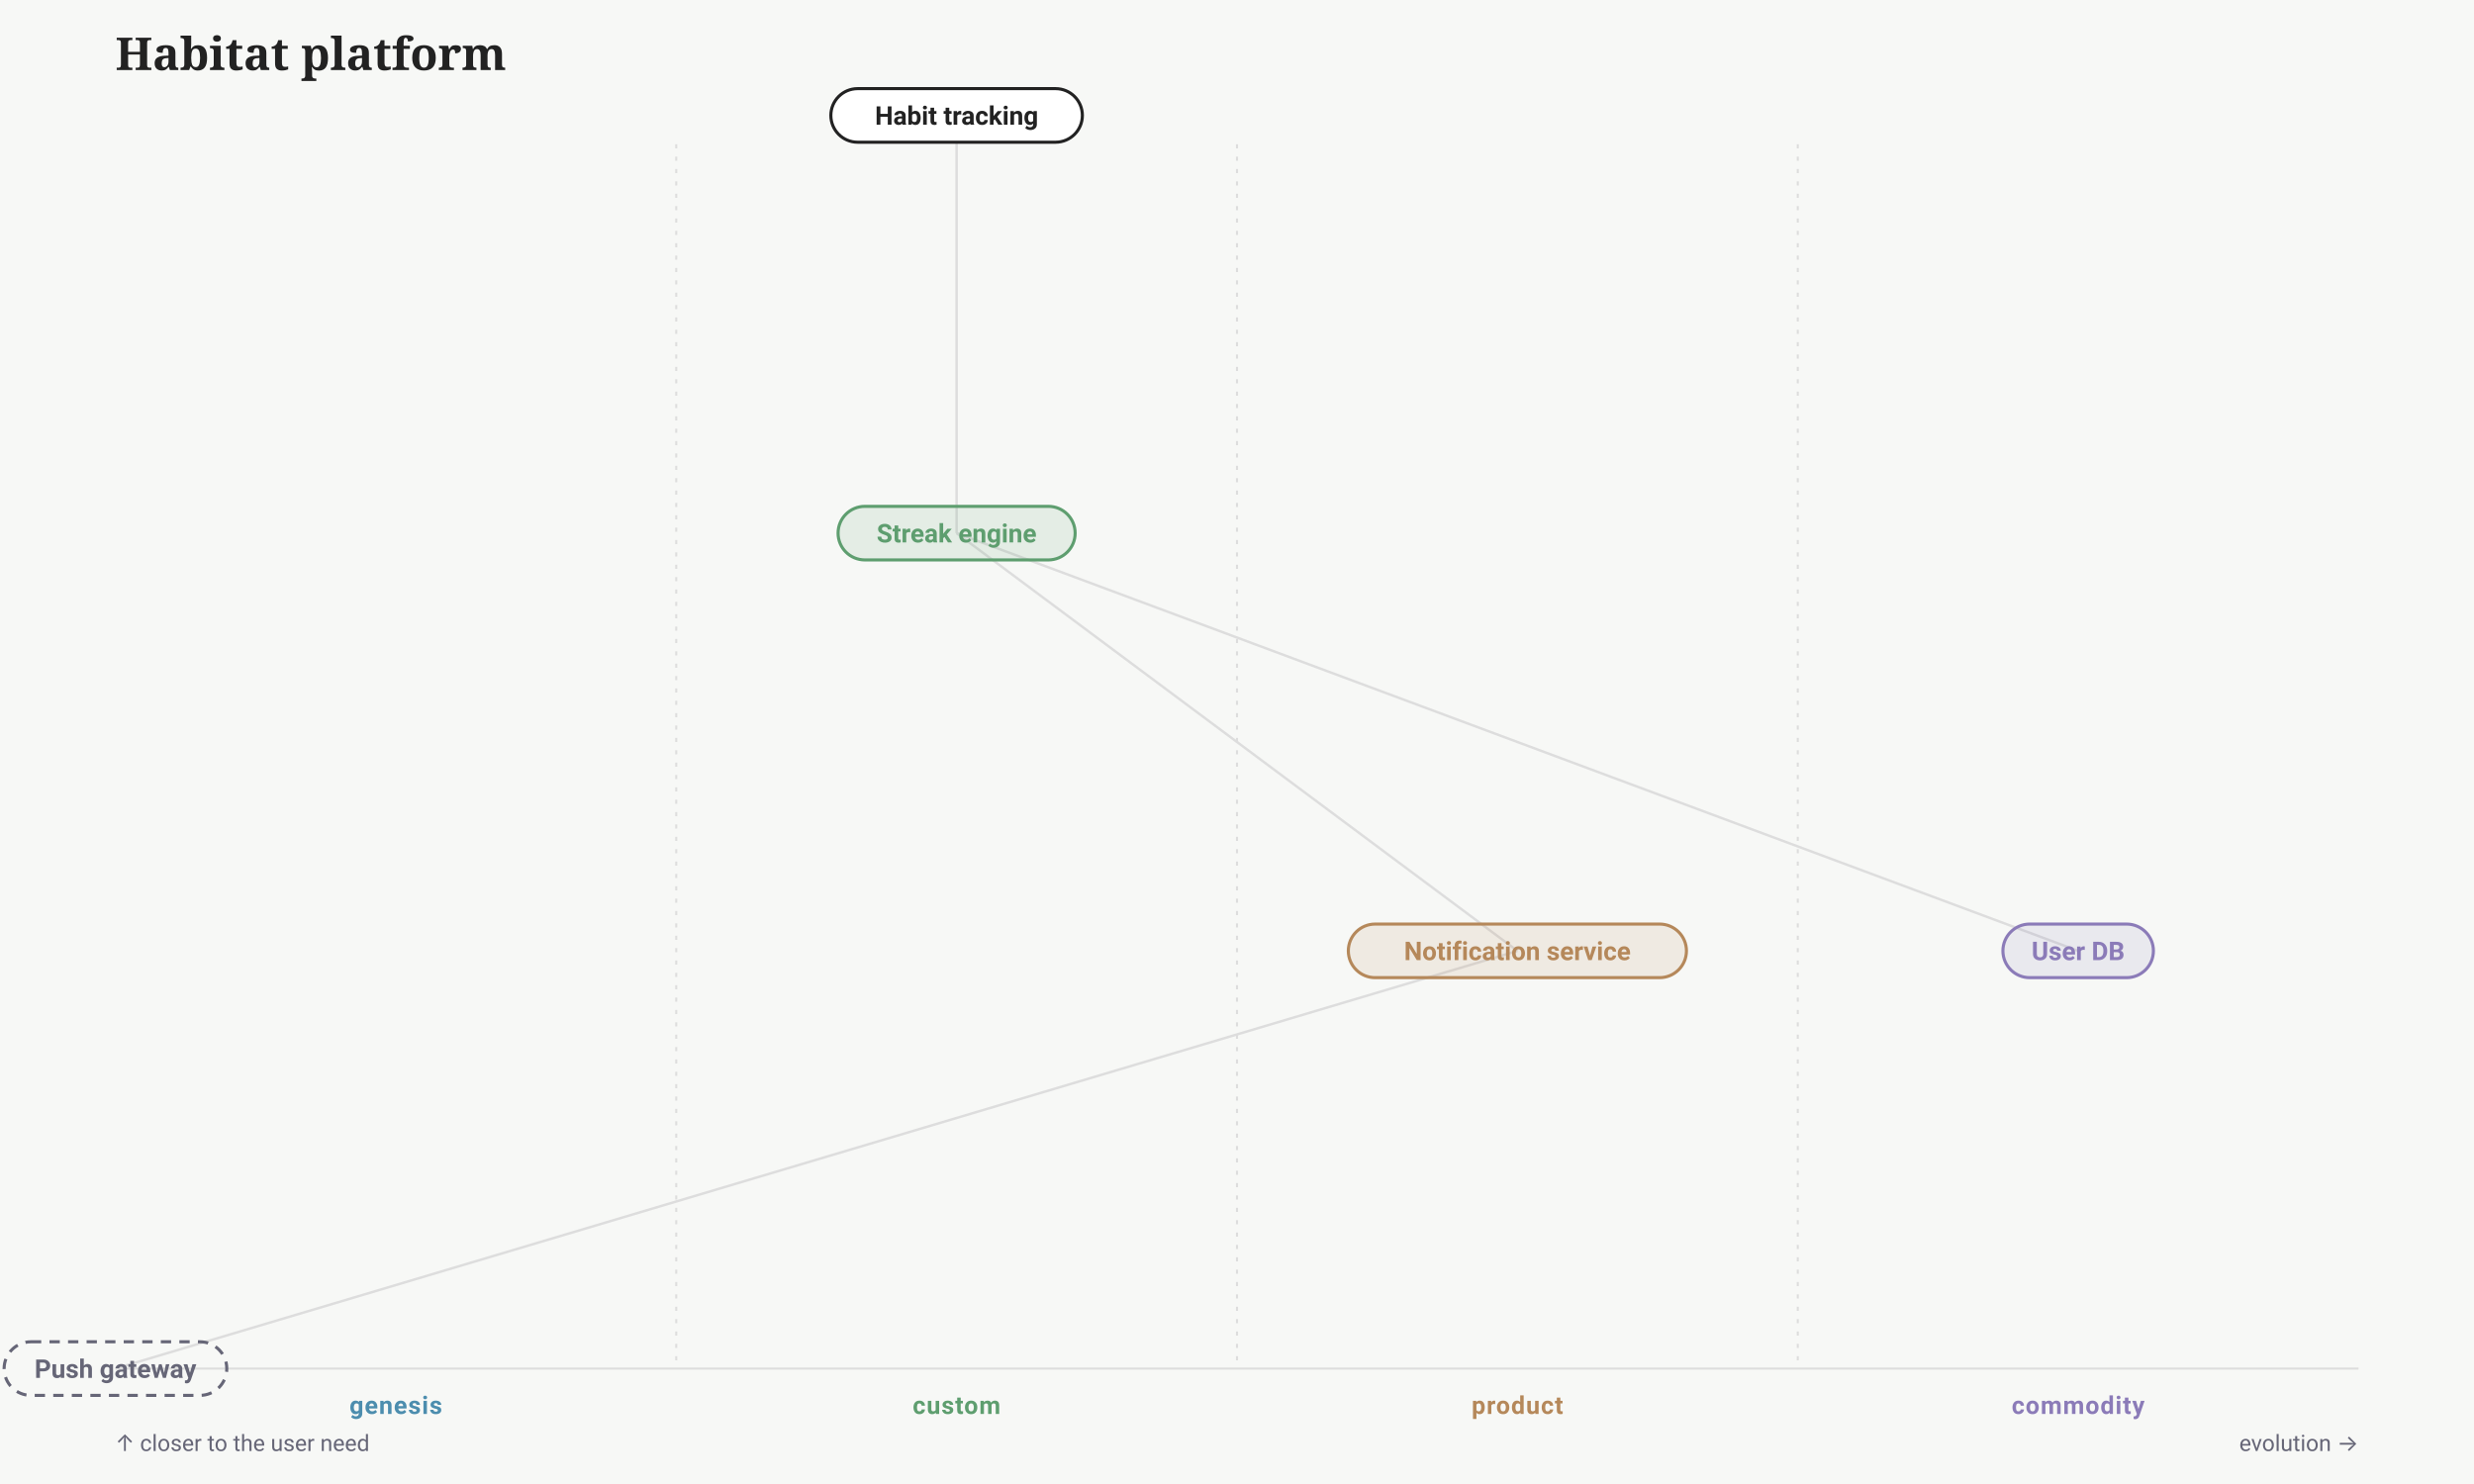
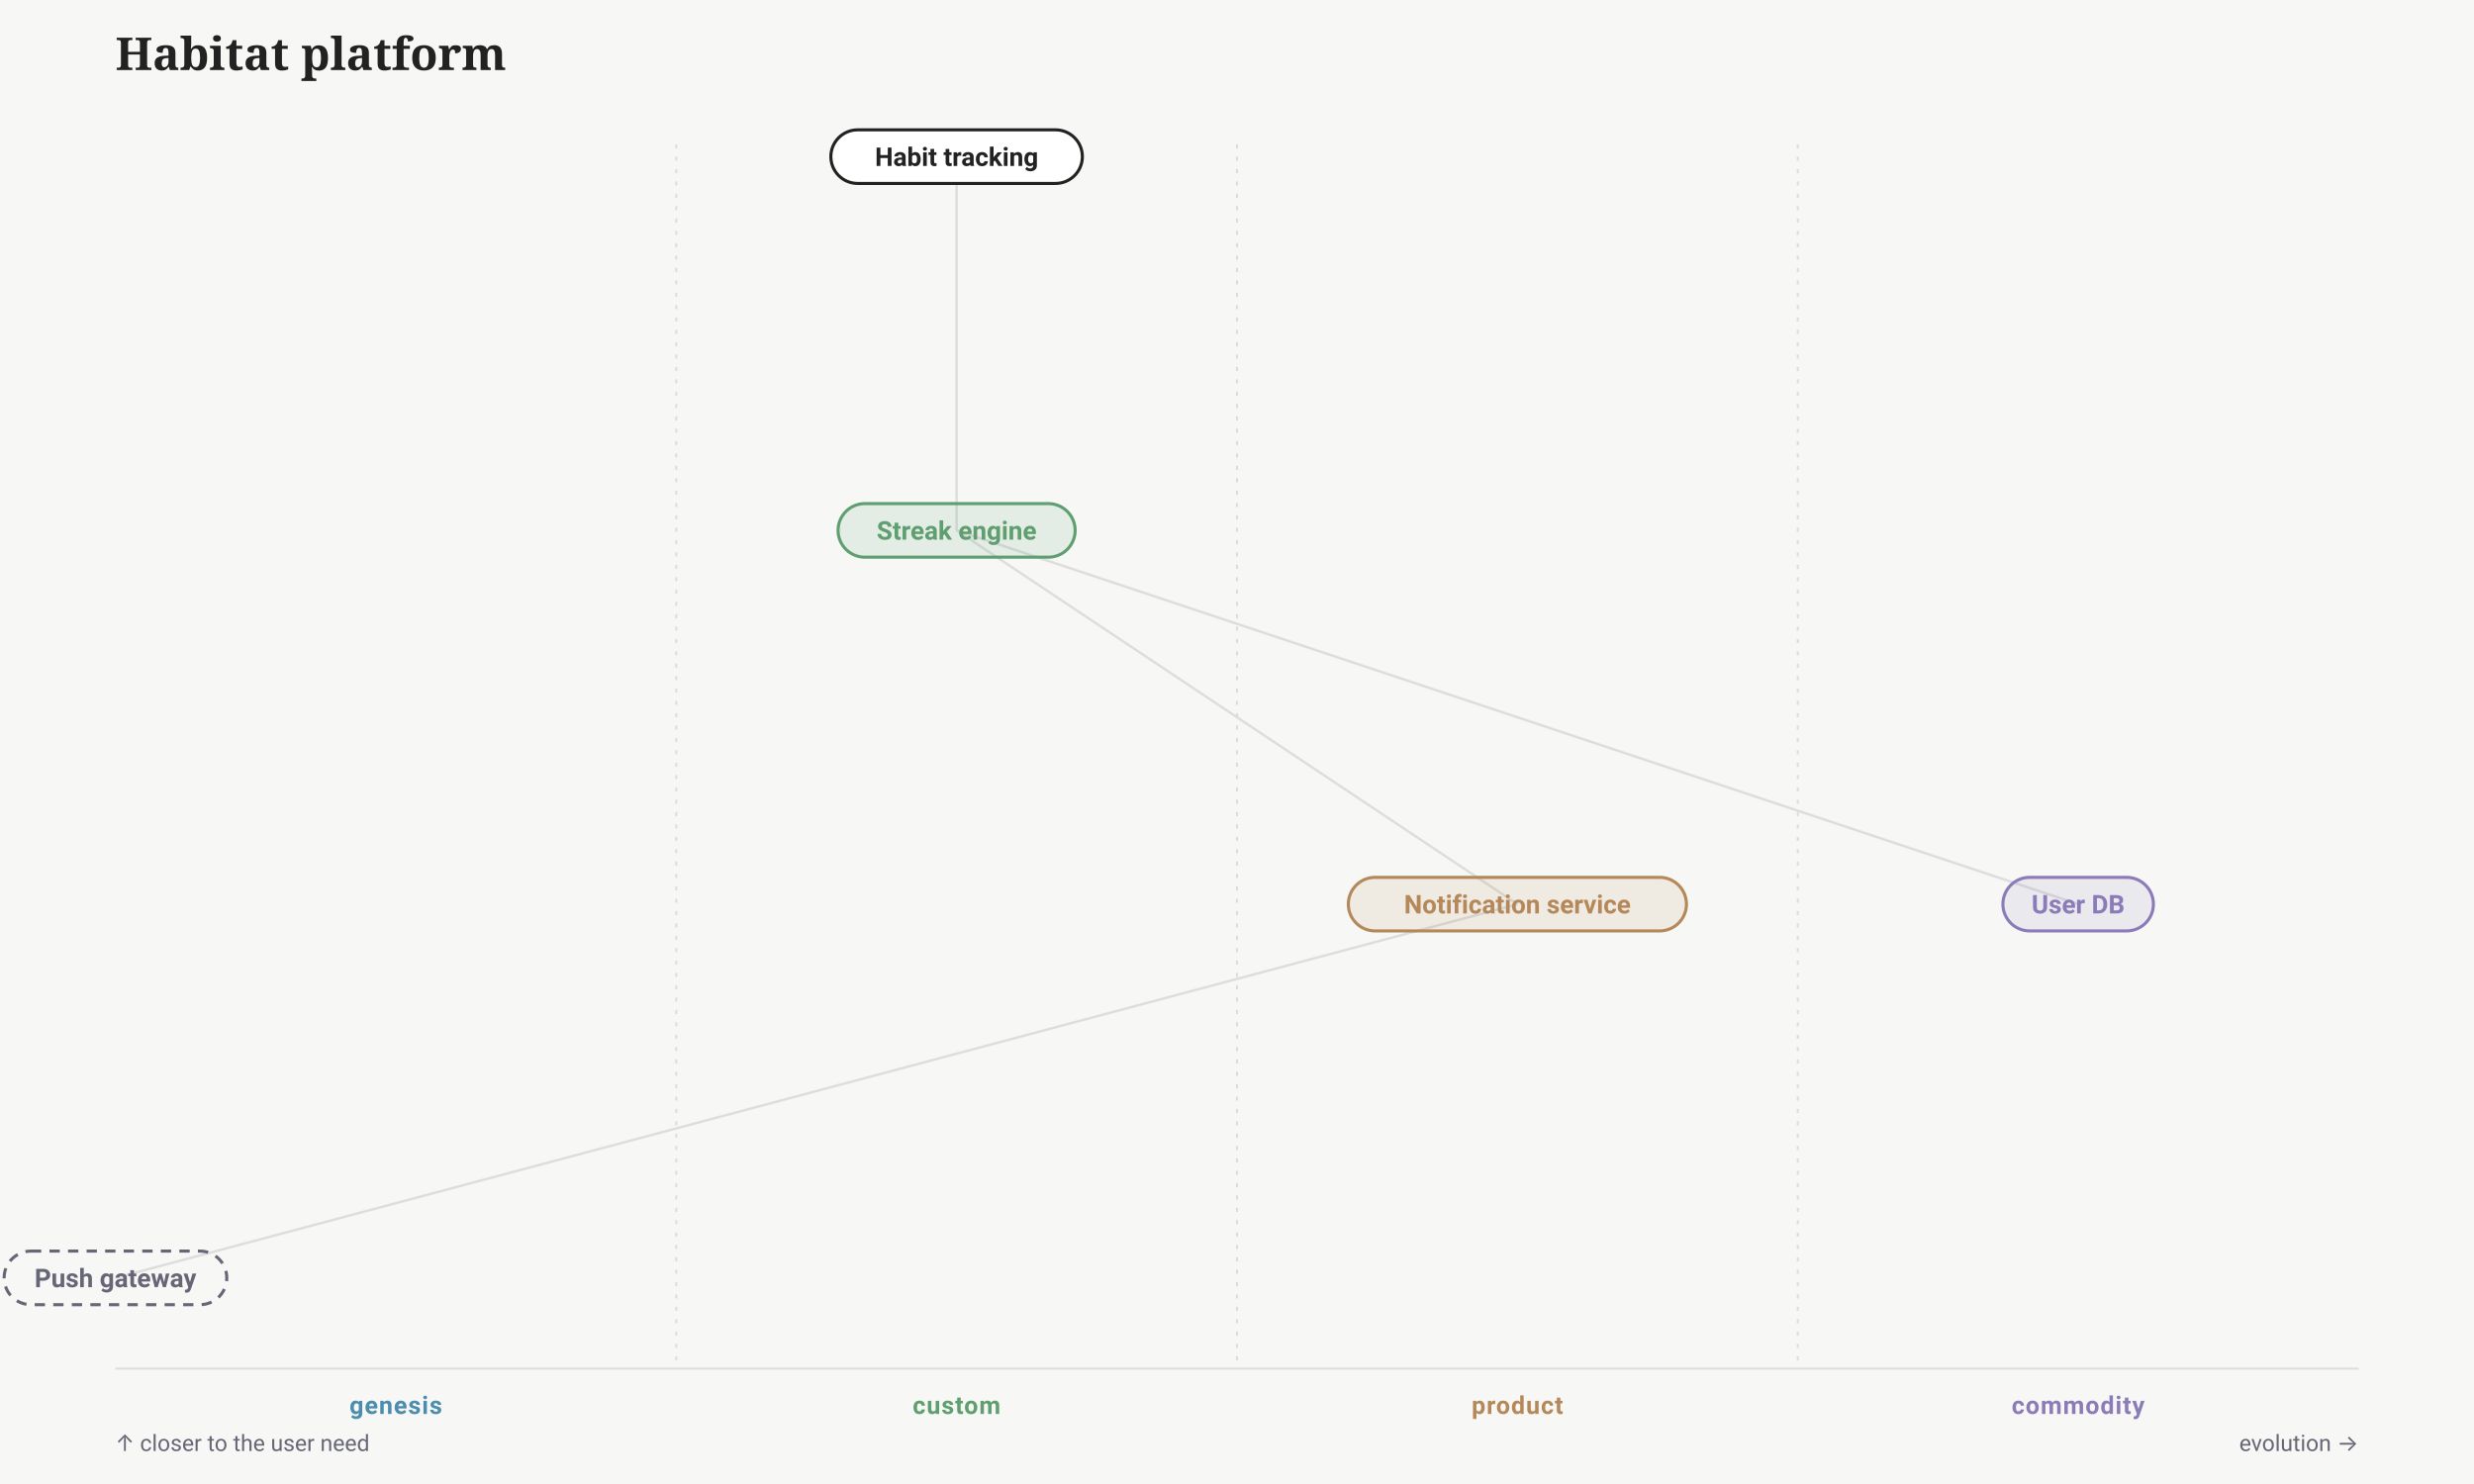
<svg xmlns="http://www.w3.org/2000/svg" width="1200" height="720" viewBox="0 0 1200 720" font-family="-apple-system,BlinkMacSystemFont,'Segoe UI',Roboto,sans-serif">
  <rect width="1200" height="720" fill="#f7f8f6" />
  <text x="56" y="34" font-family="Charter,Georgia,serif" font-size="22" font-weight="700" fill="#222">Habitat platform</text>
  <line x1="328" y1="70" x2="328" y2="664" stroke="#ddd" stroke-dasharray="2 4" />
  <line x1="600" y1="70" x2="600" y2="664" stroke="#ddd" stroke-dasharray="2 4" />
  <line x1="872" y1="70" x2="872" y2="664" stroke="#ddd" stroke-dasharray="2 4" />
  <line x1="56" y1="664" x2="1144" y2="664" stroke="#ddd" />
  <text x="192" y="686" text-anchor="middle" font-size="12" font-weight="600" letter-spacing=".04em" fill="#4C8DAE">genesis</text>
  <text x="464" y="686" text-anchor="middle" font-size="12" font-weight="600" letter-spacing=".04em" fill="#5E9E6F">custom</text>
  <text x="736" y="686" text-anchor="middle" font-size="12" font-weight="600" letter-spacing=".04em" fill="#B5885A">product</text>
  <text x="1008" y="686" text-anchor="middle" font-size="12" font-weight="600" letter-spacing=".04em" fill="#8B7BB8">commodity</text>
  <text x="1144" y="704" text-anchor="end" font-size="11" fill="#667">evolution →</text>
  <text x="56" y="704" font-size="11" fill="#667">↑ closer to the user need</text>
-   <line class="edge" x1="464" y1="56" x2="464" y2="258.667" stroke="#ddd" stroke-width="1.2" />
-   <line class="edge" x1="464" y1="258.667" x2="736" y2="461.333" stroke="#ddd" stroke-width="1.2" />
-   <line class="edge" x1="736" y1="461.333" x2="56" y2="664" stroke="#ddd" stroke-width="1.2" />
-   <line class="edge" x1="464" y1="258.667" x2="1008" y2="461.333" stroke="#ddd" stroke-width="1.2" />
+   <line class="edge" x1="464" y1="76" x2="464" y2="257.333" stroke="#ddd" stroke-width="1.2" />
+   <line class="edge" x1="464" y1="257.333" x2="736" y2="438.667" stroke="#ddd" stroke-width="1.2" />
+   <line class="edge" x1="736" y1="438.667" x2="56" y2="620" stroke="#ddd" stroke-width="1.2" />
+   <line class="edge" x1="464" y1="257.333" x2="1008" y2="438.667" stroke="#ddd" stroke-width="1.2" />
  <g data-drag="evo" data-name="Streak engine" data-line="2">
-     <rect x="406.5" y="245.667" width="115" height="26" rx="13" fill="#5E9E6F1F" stroke="#5E9E6F" stroke-width="1.5" data-edit="stage" data-line="2" data-raw="custom" />
-     <text x="464" y="263.167" text-anchor="middle" font-size="12.5" font-weight="600" fill="#5E9E6F" data-edit="name" data-line="2" data-raw="Streak engine">Streak engine</text>
+     <rect x="406.5" y="244.333" width="115" height="26" rx="13" fill="#5E9E6F1F" stroke="#5E9E6F" stroke-width="1.5" data-edit="stage" data-line="2" data-raw="custom" />
+     <text x="464" y="261.833" text-anchor="middle" font-size="12.5" font-weight="600" fill="#5E9E6F" data-edit="name" data-line="2" data-raw="Streak engine">Streak engine</text>
  </g>
  <g data-drag="evo" data-name="Notification service" data-line="3">
-     <rect x="654" y="448.333" width="164" height="26" rx="13" fill="#B5885A1F" stroke="#B5885A" stroke-width="1.5" data-edit="stage" data-line="3" data-raw="product" />
-     <text x="736" y="465.833" text-anchor="middle" font-size="12.5" font-weight="600" fill="#B5885A" data-edit="name" data-line="3" data-raw="Notification service">Notification service</text>
+     <rect x="654" y="425.667" width="164" height="26" rx="13" fill="#B5885A1F" stroke="#B5885A" stroke-width="1.5" data-edit="stage" data-line="3" data-raw="product" />
+     <text x="736" y="443.167" text-anchor="middle" font-size="12.5" font-weight="600" fill="#B5885A" data-edit="name" data-line="3" data-raw="Notification service">Notification service</text>
  </g>
  <g data-drag="evo" data-name="User DB" data-line="4">
-     <rect x="971.5" y="448.333" width="73" height="26" rx="13" fill="#8B7BB81F" stroke="#8B7BB8" stroke-width="1.5" data-edit="stage" data-line="4" data-raw="commodity" />
-     <text x="1008" y="465.833" text-anchor="middle" font-size="12.5" font-weight="600" fill="#8B7BB8" data-edit="name" data-line="4" data-raw="User DB">User DB</text>
+     <rect x="971.5" y="425.667" width="73" height="26" rx="13" fill="#8B7BB81F" stroke="#8B7BB8" stroke-width="1.5" data-edit="stage" data-line="4" data-raw="commodity" />
+     <text x="1008" y="443.167" text-anchor="middle" font-size="12.5" font-weight="600" fill="#8B7BB8" data-edit="name" data-line="4" data-raw="User DB">User DB</text>
  </g>
  <g data-drag="evo" data-name="Push gateway" data-line="5">
-     <rect x="2" y="651" width="108" height="26" rx="13" fill="none" stroke="#667" stroke-width="1.5" stroke-dasharray="5 4" />
-     <text x="56" y="668.5" text-anchor="middle" font-size="12.5" font-weight="600" fill="#667" data-edit="name" data-line="5" data-raw="Push gateway">Push gateway</text>
+     <rect x="2" y="607" width="108" height="26" rx="13" fill="none" stroke="#667" stroke-width="1.5" stroke-dasharray="5 4" />
+     <text x="56" y="624.5" text-anchor="middle" font-size="12.5" font-weight="600" fill="#667" data-edit="name" data-line="5" data-raw="Push gateway">Push gateway</text>
  </g>
  <g class="anchor">
-     <rect x="403" y="43" width="122" height="26" rx="13" fill="#fff" stroke="#222" stroke-width="1.5" />
-     <text x="464" y="60.5" text-anchor="middle" font-size="12.5" font-weight="600" fill="#222" data-edit="anchor" data-line="1" data-raw="Habit tracking">Habit tracking</text>
+     <rect x="403" y="63" width="122" height="26" rx="13" fill="#fff" stroke="#222" stroke-width="1.5" />
+     <text x="464" y="80.5" text-anchor="middle" font-size="12.5" font-weight="600" fill="#222" data-edit="anchor" data-line="1" data-raw="Habit tracking">Habit tracking</text>
  </g>
</svg>
